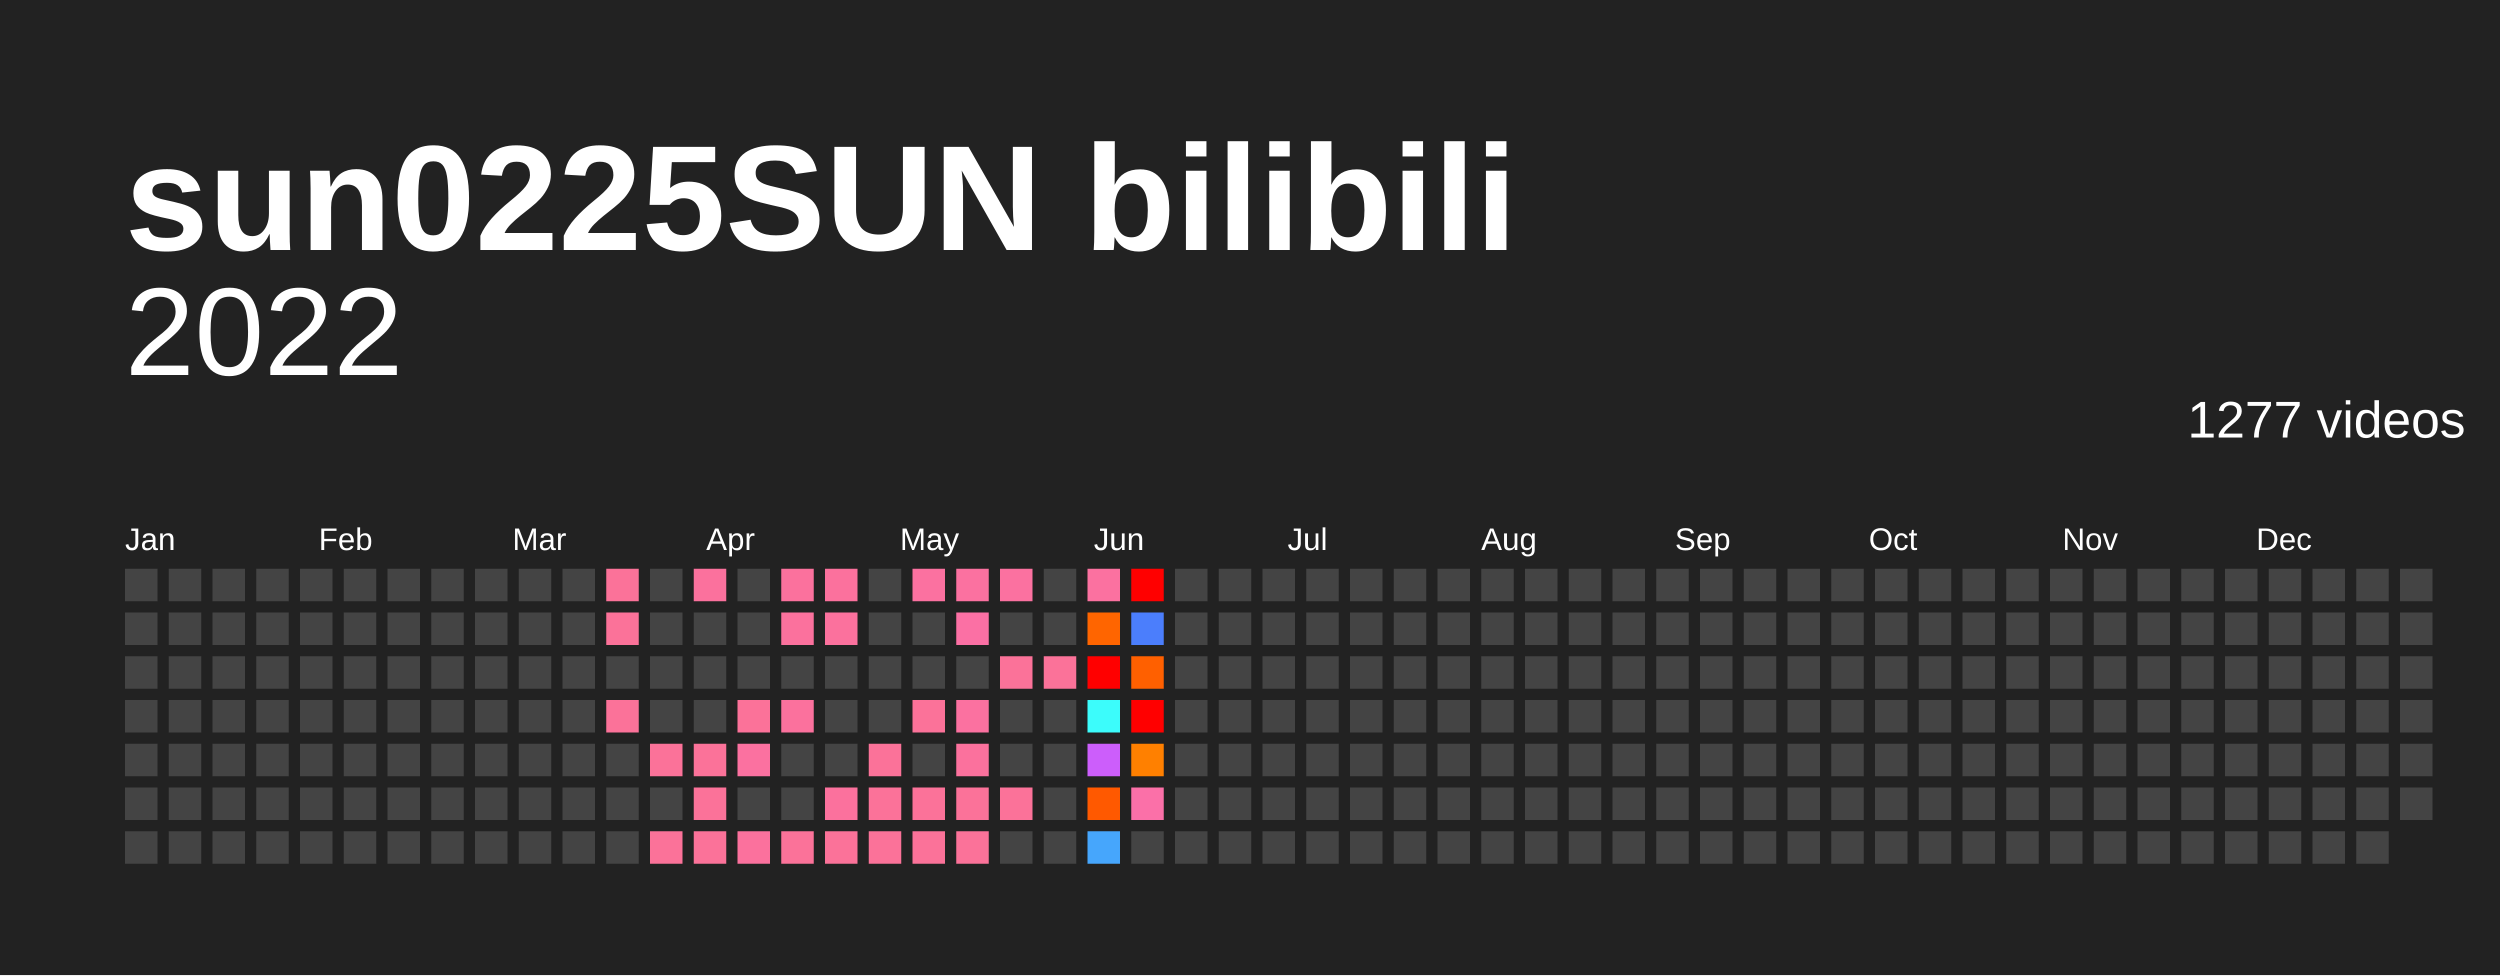
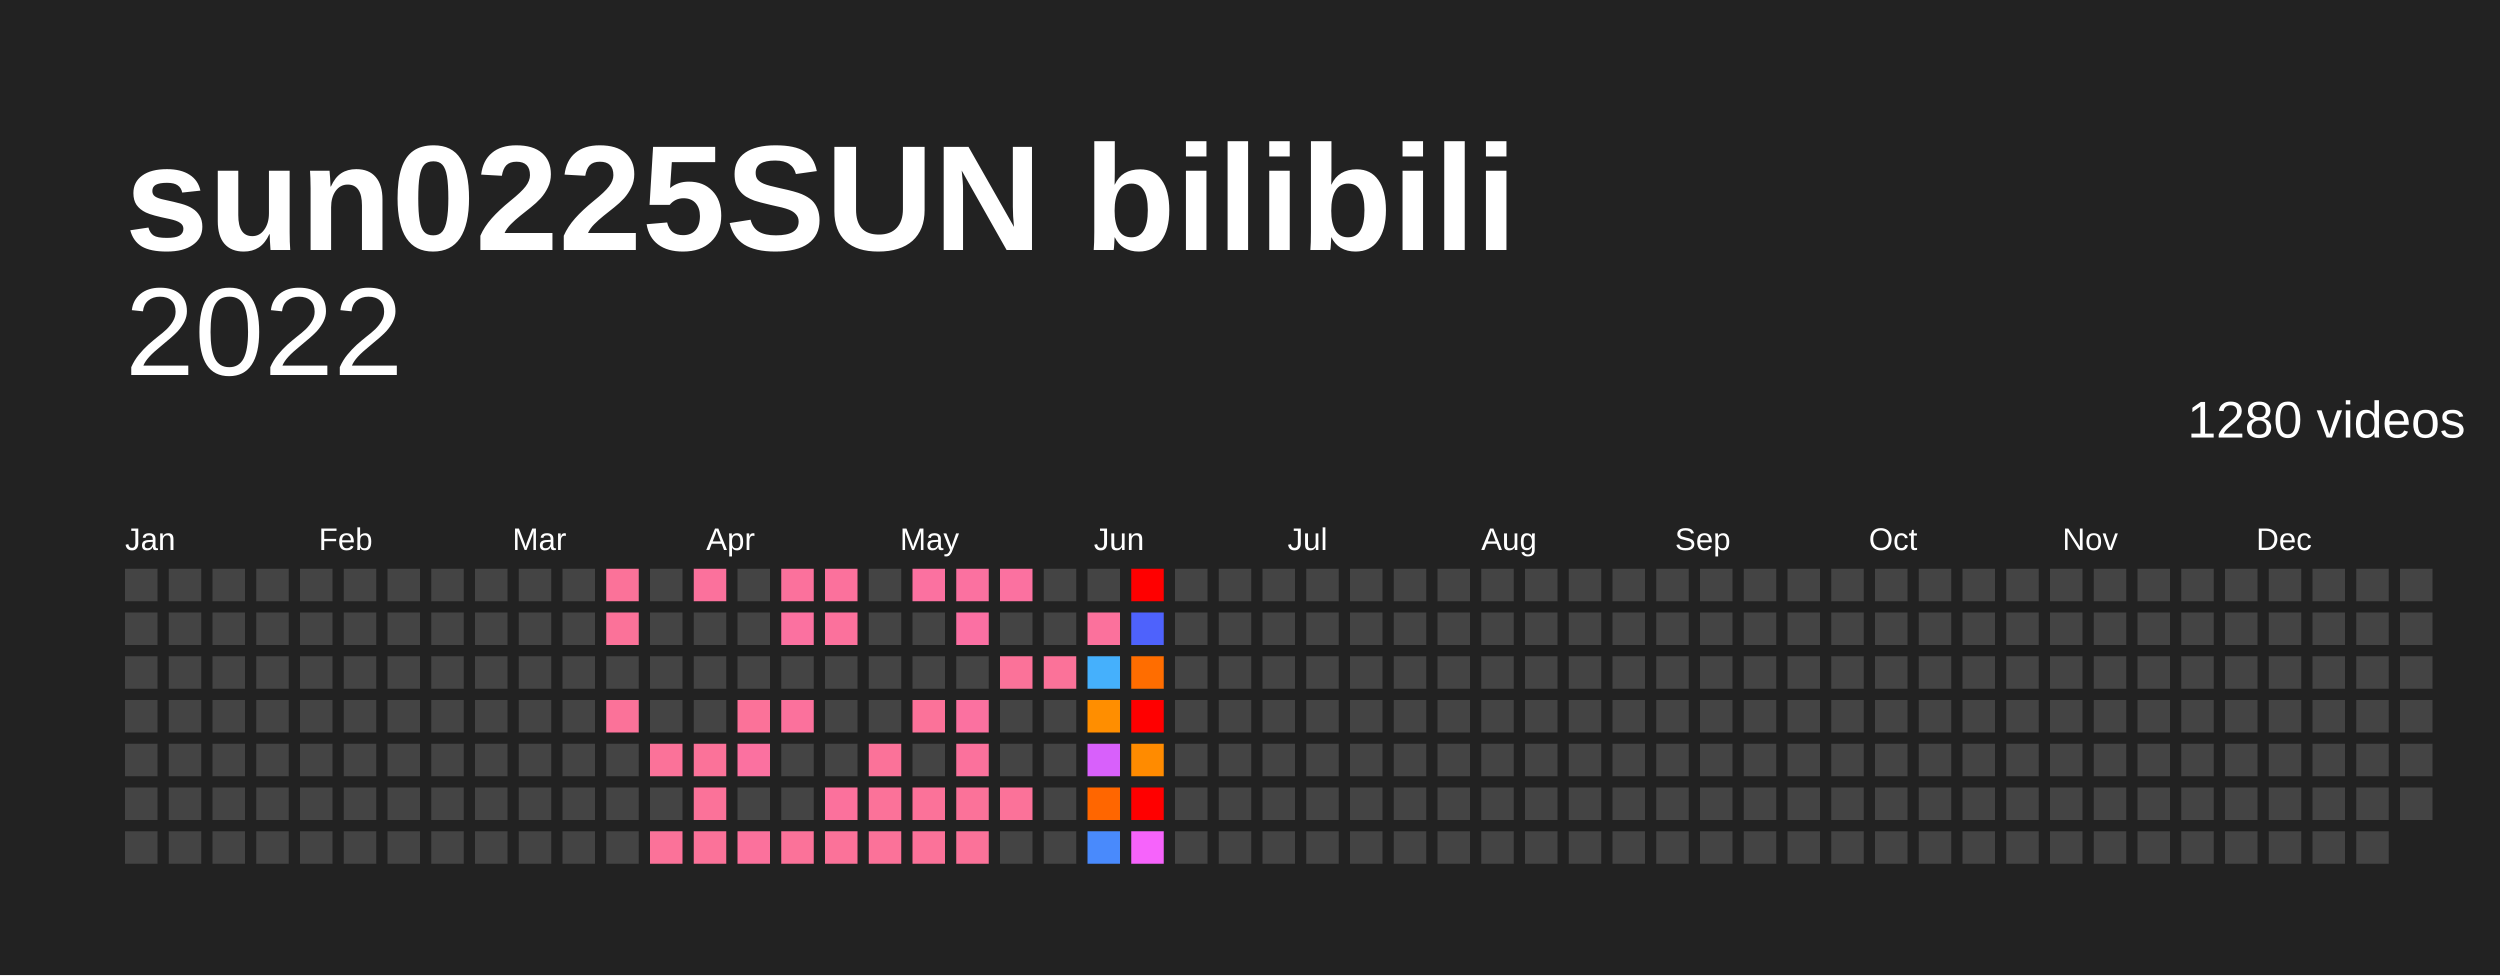
<svg xmlns="http://www.w3.org/2000/svg" baseProfile="full" height="78mm" version="1.1" viewBox="0,0,200,78" width="200mm">
  <defs />
  <rect fill="#222222" height="78" width="200" x="0" y="0" />
  <text fill="#FFFFFF" style="font-size:12px; font-family:Arial; font-weight:bold;" x="10" y="20">sun0225SUN bilibili</text>
  <text alignment-baseline="hanging" fill="#FFFFFF" style="font-size:10.0px; font-family:Arial;" x="10" y="30">2022</text>
-   <text alignment-baseline="hanging" fill="#FFFFFF" style="font-size:4.125px; font-family:Arial;" x="175" y="35">1277 videos</text>
+   <text alignment-baseline="hanging" fill="#FFFFFF" style="font-size:4.125px; font-family:Arial;" x="175" y="35">1280 videos</text>
  <text fill="#FFFFFF" style="font-size:2.5px; font-family:Arial" x="10.0" y="44">Jan</text>
  <text fill="#FFFFFF" style="font-size:2.5px; font-family:Arial" x="25.5" y="44">Feb</text>
  <text fill="#FFFFFF" style="font-size:2.5px; font-family:Arial" x="41.0" y="44">Mar</text>
  <text fill="#FFFFFF" style="font-size:2.5px; font-family:Arial" x="56.5" y="44">Apr</text>
  <text fill="#FFFFFF" style="font-size:2.5px; font-family:Arial" x="72.0" y="44">May</text>
  <text fill="#FFFFFF" style="font-size:2.5px; font-family:Arial" x="87.5" y="44">Jun</text>
  <text fill="#FFFFFF" style="font-size:2.5px; font-family:Arial" x="103.0" y="44">Jul</text>
  <text fill="#FFFFFF" style="font-size:2.5px; font-family:Arial" x="118.5" y="44">Aug</text>
  <text fill="#FFFFFF" style="font-size:2.5px; font-family:Arial" x="134.0" y="44">Sep</text>
  <text fill="#FFFFFF" style="font-size:2.5px; font-family:Arial" x="149.5" y="44">Oct</text>
  <text fill="#FFFFFF" style="font-size:2.5px; font-family:Arial" x="165.0" y="44">Nov</text>
  <text fill="#FFFFFF" style="font-size:2.5px; font-family:Arial" x="180.5" y="44">Dec</text>
  <rect fill="#444444" height="2.6" width="2.6" x="10.0" y="45.5" />
  <rect fill="#444444" height="2.6" width="2.6" x="10.0" y="49.0" />
  <rect fill="#444444" height="2.6" width="2.6" x="10.0" y="52.5" />
  <rect fill="#444444" height="2.6" width="2.6" x="10.0" y="56.0" />
  <rect fill="#444444" height="2.6" width="2.6" x="10.0" y="59.5" />
  <rect fill="#444444" height="2.6" width="2.6" x="10.0" y="63.0" />
  <rect fill="#444444" height="2.6" width="2.6" x="10.0" y="66.5" />
  <rect fill="#444444" height="2.6" width="2.6" x="13.5" y="45.5" />
  <rect fill="#444444" height="2.6" width="2.6" x="13.5" y="49.0" />
  <rect fill="#444444" height="2.6" width="2.6" x="13.5" y="52.5" />
  <rect fill="#444444" height="2.6" width="2.6" x="13.5" y="56.0" />
  <rect fill="#444444" height="2.6" width="2.6" x="13.5" y="59.5" />
  <rect fill="#444444" height="2.6" width="2.6" x="13.5" y="63.0" />
  <rect fill="#444444" height="2.6" width="2.6" x="13.5" y="66.5" />
  <rect fill="#444444" height="2.6" width="2.6" x="17.0" y="45.5" />
  <rect fill="#444444" height="2.6" width="2.6" x="17.0" y="49.0" />
  <rect fill="#444444" height="2.6" width="2.6" x="17.0" y="52.5" />
  <rect fill="#444444" height="2.6" width="2.6" x="17.0" y="56.0" />
  <rect fill="#444444" height="2.6" width="2.6" x="17.0" y="59.5" />
  <rect fill="#444444" height="2.6" width="2.6" x="17.0" y="63.0" />
  <rect fill="#444444" height="2.6" width="2.6" x="17.0" y="66.5" />
  <rect fill="#444444" height="2.6" width="2.6" x="20.5" y="45.5" />
  <rect fill="#444444" height="2.6" width="2.6" x="20.5" y="49.0" />
  <rect fill="#444444" height="2.6" width="2.6" x="20.5" y="52.5" />
  <rect fill="#444444" height="2.6" width="2.6" x="20.5" y="56.0" />
  <rect fill="#444444" height="2.6" width="2.6" x="20.5" y="59.5" />
  <rect fill="#444444" height="2.6" width="2.6" x="20.5" y="63.0" />
  <rect fill="#444444" height="2.6" width="2.6" x="20.5" y="66.5" />
  <rect fill="#444444" height="2.6" width="2.6" x="24.0" y="45.5" />
  <rect fill="#444444" height="2.6" width="2.6" x="24.0" y="49.0" />
  <rect fill="#444444" height="2.6" width="2.6" x="24.0" y="52.5" />
  <rect fill="#444444" height="2.6" width="2.6" x="24.0" y="56.0" />
  <rect fill="#444444" height="2.6" width="2.6" x="24.0" y="59.5" />
  <rect fill="#444444" height="2.6" width="2.6" x="24.0" y="63.0" />
  <rect fill="#444444" height="2.6" width="2.6" x="24.0" y="66.5" />
  <rect fill="#444444" height="2.6" width="2.6" x="27.5" y="45.5" />
  <rect fill="#444444" height="2.6" width="2.6" x="27.5" y="49.0" />
  <rect fill="#444444" height="2.6" width="2.6" x="27.5" y="52.5" />
  <rect fill="#444444" height="2.6" width="2.6" x="27.5" y="56.0" />
  <rect fill="#444444" height="2.6" width="2.6" x="27.5" y="59.5" />
  <rect fill="#444444" height="2.6" width="2.6" x="27.5" y="63.0" />
  <rect fill="#444444" height="2.6" width="2.6" x="27.5" y="66.5" />
  <rect fill="#444444" height="2.6" width="2.6" x="31.0" y="45.5" />
  <rect fill="#444444" height="2.6" width="2.6" x="31.0" y="49.0" />
  <rect fill="#444444" height="2.6" width="2.6" x="31.0" y="52.5" />
  <rect fill="#444444" height="2.6" width="2.6" x="31.0" y="56.0" />
  <rect fill="#444444" height="2.6" width="2.6" x="31.0" y="59.5" />
  <rect fill="#444444" height="2.6" width="2.6" x="31.0" y="63.0" />
  <rect fill="#444444" height="2.6" width="2.6" x="31.0" y="66.5" />
  <rect fill="#444444" height="2.6" width="2.6" x="34.5" y="45.5" />
  <rect fill="#444444" height="2.6" width="2.6" x="34.5" y="49.0" />
  <rect fill="#444444" height="2.6" width="2.6" x="34.5" y="52.5" />
  <rect fill="#444444" height="2.6" width="2.6" x="34.5" y="56.0" />
  <rect fill="#444444" height="2.6" width="2.6" x="34.5" y="59.5" />
  <rect fill="#444444" height="2.6" width="2.6" x="34.5" y="63.0" />
  <rect fill="#444444" height="2.6" width="2.6" x="34.5" y="66.5" />
  <rect fill="#444444" height="2.6" width="2.6" x="38.0" y="45.5" />
  <rect fill="#444444" height="2.6" width="2.6" x="38.0" y="49.0" />
  <rect fill="#444444" height="2.6" width="2.6" x="38.0" y="52.5" />
  <rect fill="#444444" height="2.6" width="2.6" x="38.0" y="56.0" />
  <rect fill="#444444" height="2.6" width="2.6" x="38.0" y="59.5" />
  <rect fill="#444444" height="2.6" width="2.6" x="38.0" y="63.0" />
  <rect fill="#444444" height="2.6" width="2.6" x="38.0" y="66.5" />
  <rect fill="#444444" height="2.6" width="2.6" x="41.5" y="45.5" />
  <rect fill="#444444" height="2.6" width="2.6" x="41.5" y="49.0" />
  <rect fill="#444444" height="2.6" width="2.6" x="41.5" y="52.5" />
  <rect fill="#444444" height="2.6" width="2.6" x="41.5" y="56.0" />
  <rect fill="#444444" height="2.6" width="2.6" x="41.5" y="59.5" />
  <rect fill="#444444" height="2.6" width="2.6" x="41.5" y="63.0" />
  <rect fill="#444444" height="2.6" width="2.6" x="41.5" y="66.5" />
  <rect fill="#444444" height="2.6" width="2.6" x="45.0" y="45.5" />
  <rect fill="#444444" height="2.6" width="2.6" x="45.0" y="49.0" />
  <rect fill="#444444" height="2.6" width="2.6" x="45.0" y="52.5" />
  <rect fill="#444444" height="2.6" width="2.6" x="45.0" y="56.0" />
  <rect fill="#444444" height="2.6" width="2.6" x="45.0" y="59.5" />
  <rect fill="#444444" height="2.6" width="2.6" x="45.0" y="63.0" />
  <rect fill="#444444" height="2.6" width="2.6" x="45.0" y="66.5" />
  <rect fill="#fb7299" height="2.6" width="2.6" x="48.5" y="45.5" />
  <rect fill="#fb7299" height="2.6" width="2.6" x="48.5" y="49.0" />
  <rect fill="#444444" height="2.6" width="2.6" x="48.5" y="52.5" />
  <rect fill="#fb7299" height="2.6" width="2.6" x="48.5" y="56.0" />
  <rect fill="#444444" height="2.6" width="2.6" x="48.5" y="59.5" />
  <rect fill="#444444" height="2.6" width="2.6" x="48.5" y="63.0" />
  <rect fill="#444444" height="2.6" width="2.6" x="48.5" y="66.5" />
  <rect fill="#444444" height="2.6" width="2.6" x="52.0" y="45.5" />
  <rect fill="#444444" height="2.6" width="2.6" x="52.0" y="49.0" />
  <rect fill="#444444" height="2.6" width="2.6" x="52.0" y="52.5" />
  <rect fill="#444444" height="2.6" width="2.6" x="52.0" y="56.0" />
  <rect fill="#fb7299" height="2.6" width="2.6" x="52.0" y="59.5" />
  <rect fill="#444444" height="2.6" width="2.6" x="52.0" y="63.0" />
  <rect fill="#fb7299" height="2.6" width="2.6" x="52.0" y="66.5" />
-   <rect fill="#fb719d" height="2.6" width="2.6" x="55.5" y="45.5" />
+   <rect fill="#fb719c" height="2.6" width="2.6" x="55.5" y="45.5" />
  <rect fill="#444444" height="2.6" width="2.6" x="55.5" y="49.0" />
  <rect fill="#444444" height="2.6" width="2.6" x="55.5" y="52.5" />
  <rect fill="#444444" height="2.6" width="2.6" x="55.5" y="56.0" />
  <rect fill="#fb7299" height="2.6" width="2.6" x="55.5" y="59.5" />
  <rect fill="#fb7299" height="2.6" width="2.6" x="55.5" y="63.0" />
  <rect fill="#fb7299" height="2.6" width="2.6" x="55.5" y="66.5" />
  <rect fill="#444444" height="2.6" width="2.6" x="59.0" y="45.5" />
  <rect fill="#444444" height="2.6" width="2.6" x="59.0" y="49.0" />
  <rect fill="#444444" height="2.6" width="2.6" x="59.0" y="52.5" />
  <rect fill="#fb7299" height="2.6" width="2.6" x="59.0" y="56.0" />
  <rect fill="#fb71a0" height="2.6" width="2.6" x="59.0" y="59.5" />
  <rect fill="#444444" height="2.6" width="2.6" x="59.0" y="63.0" />
-   <rect fill="#fb719d" height="2.6" width="2.6" x="59.0" y="66.5" />
-   <rect fill="#fb719d" height="2.6" width="2.6" x="62.5" y="45.5" />
-   <rect fill="#fb719d" height="2.6" width="2.6" x="62.5" y="49.0" />
+   <rect fill="#fb719c" height="2.6" width="2.6" x="59.0" y="66.5" />
+   <rect fill="#fb719c" height="2.6" width="2.6" x="62.5" y="45.5" />
+   <rect fill="#fb71a0" height="2.6" width="2.6" x="62.5" y="49.0" />
  <rect fill="#444444" height="2.6" width="2.6" x="62.5" y="52.5" />
-   <rect fill="#fb719d" height="2.6" width="2.6" x="62.5" y="56.0" />
+   <rect fill="#fb719c" height="2.6" width="2.6" x="62.5" y="56.0" />
  <rect fill="#444444" height="2.6" width="2.6" x="62.5" y="59.5" />
  <rect fill="#444444" height="2.6" width="2.6" x="62.5" y="63.0" />
  <rect fill="#fb7299" height="2.6" width="2.6" x="62.5" y="66.5" />
-   <rect fill="#fb719d" height="2.6" width="2.6" x="66.0" y="45.5" />
-   <rect fill="#fb719d" height="2.6" width="2.6" x="66.0" y="49.0" />
+   <rect fill="#fb719c" height="2.6" width="2.6" x="66.0" y="45.5" />
+   <rect fill="#fb719c" height="2.6" width="2.6" x="66.0" y="49.0" />
  <rect fill="#444444" height="2.6" width="2.6" x="66.0" y="52.5" />
  <rect fill="#444444" height="2.6" width="2.6" x="66.0" y="56.0" />
  <rect fill="#444444" height="2.6" width="2.6" x="66.0" y="59.5" />
-   <rect fill="#fb719d" height="2.6" width="2.6" x="66.0" y="63.0" />
+   <rect fill="#fb719c" height="2.6" width="2.6" x="66.0" y="63.0" />
  <rect fill="#fb7299" height="2.6" width="2.6" x="66.0" y="66.5" />
  <rect fill="#444444" height="2.6" width="2.6" x="69.5" y="45.5" />
  <rect fill="#444444" height="2.6" width="2.6" x="69.5" y="49.0" />
  <rect fill="#444444" height="2.6" width="2.6" x="69.5" y="52.5" />
  <rect fill="#444444" height="2.6" width="2.6" x="69.5" y="56.0" />
  <rect fill="#fb7299" height="2.6" width="2.6" x="69.5" y="59.5" />
  <rect fill="#fb7299" height="2.6" width="2.6" x="69.5" y="63.0" />
  <rect fill="#fb7299" height="2.6" width="2.6" x="69.5" y="66.5" />
  <rect fill="#fb71a0" height="2.6" width="2.6" x="73.0" y="45.5" />
  <rect fill="#444444" height="2.6" width="2.6" x="73.0" y="49.0" />
  <rect fill="#444444" height="2.6" width="2.6" x="73.0" y="52.5" />
  <rect fill="#fb7299" height="2.6" width="2.6" x="73.0" y="56.0" />
  <rect fill="#444444" height="2.6" width="2.6" x="73.0" y="59.5" />
  <rect fill="#fb7299" height="2.6" width="2.6" x="73.0" y="63.0" />
  <rect fill="#fb7299" height="2.6" width="2.6" x="73.0" y="66.5" />
  <rect fill="#fb71a0" height="2.6" width="2.6" x="76.5" y="45.5" />
-   <rect fill="#fb70a4" height="2.6" width="2.6" x="76.5" y="49.0" />
+   <rect fill="#fb70a3" height="2.6" width="2.6" x="76.5" y="49.0" />
  <rect fill="#444444" height="2.6" width="2.6" x="76.5" y="52.5" />
  <rect fill="#fb71a0" height="2.6" width="2.6" x="76.5" y="56.0" />
-   <rect fill="#fb719d" height="2.6" width="2.6" x="76.5" y="59.5" />
+   <rect fill="#fb719c" height="2.6" width="2.6" x="76.5" y="59.5" />
  <rect fill="#fb7299" height="2.6" width="2.6" x="76.5" y="63.0" />
  <rect fill="#fb7299" height="2.6" width="2.6" x="76.5" y="66.5" />
  <rect fill="#fb71a0" height="2.6" width="2.6" x="80.0" y="45.5" />
  <rect fill="#444444" height="2.6" width="2.6" x="80.0" y="49.0" />
  <rect fill="#fb7299" height="2.6" width="2.6" x="80.0" y="52.5" />
  <rect fill="#444444" height="2.6" width="2.6" x="80.0" y="56.0" />
  <rect fill="#444444" height="2.6" width="2.6" x="80.0" y="59.5" />
  <rect fill="#fb7299" height="2.6" width="2.6" x="80.0" y="63.0" />
  <rect fill="#444444" height="2.6" width="2.6" x="80.0" y="66.5" />
  <rect fill="#444444" height="2.6" width="2.6" x="83.5" y="45.5" />
  <rect fill="#444444" height="2.6" width="2.6" x="83.5" y="49.0" />
  <rect fill="#fb7299" height="2.6" width="2.6" x="83.5" y="52.5" />
  <rect fill="#444444" height="2.6" width="2.6" x="83.5" y="56.0" />
  <rect fill="#444444" height="2.6" width="2.6" x="83.5" y="59.5" />
  <rect fill="#444444" height="2.6" width="2.6" x="83.5" y="63.0" />
  <rect fill="#444444" height="2.6" width="2.6" x="83.5" y="66.5" />
-   <rect fill="#fb71a0" height="2.6" width="2.6" x="87.0" y="45.5" />
-   <rect fill="#ff6500" height="2.6" width="2.6" x="87.0" y="49.0" />
-   <rect fill="red" height="2.6" width="2.6" x="87.0" y="52.5" />
-   <rect fill="#3cfcfb" height="2.6" width="2.6" x="87.0" y="56.0" />
-   <rect fill="#cc5efb" height="2.6" width="2.6" x="87.0" y="59.5" />
-   <rect fill="#ff5900" height="2.6" width="2.6" x="87.0" y="63.0" />
-   <rect fill="#46a6fc" height="2.6" width="2.6" x="87.0" y="66.5" />
+   <rect fill="#444444" height="2.6" width="2.6" x="87.0" y="45.5" />
+   <rect fill="#fb719c" height="2.6" width="2.6" x="87.0" y="49.0" />
+   <rect fill="#45b0fc" height="2.6" width="2.6" x="87.0" y="52.5" />
+   <rect fill="#ff8e00" height="2.6" width="2.6" x="87.0" y="56.0" />
+   <rect fill="#d860fb" height="2.6" width="2.6" x="87.0" y="59.5" />
+   <rect fill="#ff6600" height="2.6" width="2.6" x="87.0" y="63.0" />
+   <rect fill="#498afc" height="2.6" width="2.6" x="87.0" y="66.5" />
  <rect fill="red" height="2.6" width="2.6" x="90.5" y="45.5" />
-   <rect fill="#4b7efc" height="2.6" width="2.6" x="90.5" y="49.0" />
-   <rect fill="#ff6000" height="2.6" width="2.6" x="90.5" y="52.5" />
+   <rect fill="#4e62fc" height="2.6" width="2.6" x="90.5" y="49.0" />
+   <rect fill="#ff6d00" height="2.6" width="2.6" x="90.5" y="52.5" />
  <rect fill="red" height="2.6" width="2.6" x="90.5" y="56.0" />
-   <rect fill="#ff8000" height="2.6" width="2.6" x="90.5" y="59.5" />
-   <rect fill="#fb70a8" height="2.6" width="2.6" x="90.5" y="63.0" />
-   <rect fill="#444444" height="2.6" width="2.6" x="90.5" y="66.5" />
+   <rect fill="#ff8b00" height="2.6" width="2.6" x="90.5" y="59.5" />
+   <rect fill="red" height="2.6" width="2.6" x="90.5" y="63.0" />
+   <rect fill="#f663fb" height="2.6" width="2.6" x="90.5" y="66.5" />
  <rect fill="#444444" height="2.6" width="2.6" x="94.0" y="45.5" />
  <rect fill="#444444" height="2.6" width="2.6" x="94.0" y="49.0" />
  <rect fill="#444444" height="2.6" width="2.6" x="94.0" y="52.5" />
  <rect fill="#444444" height="2.6" width="2.6" x="94.0" y="56.0" />
  <rect fill="#444444" height="2.6" width="2.6" x="94.0" y="59.5" />
  <rect fill="#444444" height="2.6" width="2.6" x="94.0" y="63.0" />
  <rect fill="#444444" height="2.6" width="2.6" x="94.0" y="66.5" />
  <rect fill="#444444" height="2.6" width="2.6" x="97.5" y="45.5" />
  <rect fill="#444444" height="2.6" width="2.6" x="97.5" y="49.0" />
  <rect fill="#444444" height="2.6" width="2.6" x="97.5" y="52.5" />
  <rect fill="#444444" height="2.6" width="2.6" x="97.5" y="56.0" />
  <rect fill="#444444" height="2.6" width="2.6" x="97.5" y="59.5" />
  <rect fill="#444444" height="2.6" width="2.6" x="97.5" y="63.0" />
  <rect fill="#444444" height="2.6" width="2.6" x="97.5" y="66.5" />
  <rect fill="#444444" height="2.6" width="2.6" x="101.0" y="45.5" />
  <rect fill="#444444" height="2.6" width="2.6" x="101.0" y="49.0" />
  <rect fill="#444444" height="2.6" width="2.6" x="101.0" y="52.5" />
  <rect fill="#444444" height="2.6" width="2.6" x="101.0" y="56.0" />
  <rect fill="#444444" height="2.6" width="2.6" x="101.0" y="59.5" />
  <rect fill="#444444" height="2.6" width="2.6" x="101.0" y="63.0" />
  <rect fill="#444444" height="2.6" width="2.6" x="101.0" y="66.5" />
  <rect fill="#444444" height="2.6" width="2.6" x="104.5" y="45.5" />
  <rect fill="#444444" height="2.6" width="2.6" x="104.5" y="49.0" />
  <rect fill="#444444" height="2.6" width="2.6" x="104.5" y="52.5" />
  <rect fill="#444444" height="2.6" width="2.6" x="104.5" y="56.0" />
  <rect fill="#444444" height="2.6" width="2.6" x="104.5" y="59.5" />
  <rect fill="#444444" height="2.6" width="2.6" x="104.5" y="63.0" />
  <rect fill="#444444" height="2.6" width="2.6" x="104.5" y="66.5" />
  <rect fill="#444444" height="2.6" width="2.6" x="108.0" y="45.5" />
  <rect fill="#444444" height="2.6" width="2.6" x="108.0" y="49.0" />
  <rect fill="#444444" height="2.6" width="2.6" x="108.0" y="52.5" />
  <rect fill="#444444" height="2.6" width="2.6" x="108.0" y="56.0" />
  <rect fill="#444444" height="2.6" width="2.6" x="108.0" y="59.5" />
  <rect fill="#444444" height="2.6" width="2.6" x="108.0" y="63.0" />
  <rect fill="#444444" height="2.6" width="2.6" x="108.0" y="66.5" />
  <rect fill="#444444" height="2.6" width="2.6" x="111.5" y="45.5" />
  <rect fill="#444444" height="2.6" width="2.6" x="111.5" y="49.0" />
  <rect fill="#444444" height="2.6" width="2.6" x="111.5" y="52.5" />
  <rect fill="#444444" height="2.6" width="2.6" x="111.5" y="56.0" />
  <rect fill="#444444" height="2.6" width="2.6" x="111.5" y="59.5" />
  <rect fill="#444444" height="2.6" width="2.6" x="111.5" y="63.0" />
  <rect fill="#444444" height="2.6" width="2.6" x="111.5" y="66.5" />
  <rect fill="#444444" height="2.6" width="2.6" x="115.0" y="45.5" />
  <rect fill="#444444" height="2.6" width="2.6" x="115.0" y="49.0" />
  <rect fill="#444444" height="2.6" width="2.6" x="115.0" y="52.5" />
  <rect fill="#444444" height="2.6" width="2.6" x="115.0" y="56.0" />
  <rect fill="#444444" height="2.6" width="2.6" x="115.0" y="59.5" />
  <rect fill="#444444" height="2.6" width="2.6" x="115.0" y="63.0" />
  <rect fill="#444444" height="2.6" width="2.6" x="115.0" y="66.5" />
  <rect fill="#444444" height="2.6" width="2.6" x="118.5" y="45.5" />
  <rect fill="#444444" height="2.6" width="2.6" x="118.5" y="49.0" />
  <rect fill="#444444" height="2.6" width="2.6" x="118.5" y="52.5" />
  <rect fill="#444444" height="2.6" width="2.6" x="118.5" y="56.0" />
  <rect fill="#444444" height="2.6" width="2.6" x="118.5" y="59.5" />
  <rect fill="#444444" height="2.6" width="2.6" x="118.5" y="63.0" />
  <rect fill="#444444" height="2.6" width="2.6" x="118.5" y="66.5" />
  <rect fill="#444444" height="2.6" width="2.6" x="122.0" y="45.5" />
  <rect fill="#444444" height="2.6" width="2.6" x="122.0" y="49.0" />
  <rect fill="#444444" height="2.6" width="2.6" x="122.0" y="52.5" />
  <rect fill="#444444" height="2.6" width="2.6" x="122.0" y="56.0" />
  <rect fill="#444444" height="2.6" width="2.6" x="122.0" y="59.5" />
  <rect fill="#444444" height="2.6" width="2.6" x="122.0" y="63.0" />
  <rect fill="#444444" height="2.6" width="2.6" x="122.0" y="66.5" />
  <rect fill="#444444" height="2.6" width="2.6" x="125.5" y="45.5" />
  <rect fill="#444444" height="2.6" width="2.6" x="125.5" y="49.0" />
  <rect fill="#444444" height="2.6" width="2.6" x="125.5" y="52.5" />
  <rect fill="#444444" height="2.6" width="2.6" x="125.5" y="56.0" />
  <rect fill="#444444" height="2.6" width="2.6" x="125.5" y="59.5" />
  <rect fill="#444444" height="2.6" width="2.6" x="125.5" y="63.0" />
  <rect fill="#444444" height="2.6" width="2.6" x="125.5" y="66.5" />
  <rect fill="#444444" height="2.6" width="2.6" x="129.0" y="45.5" />
  <rect fill="#444444" height="2.6" width="2.6" x="129.0" y="49.0" />
  <rect fill="#444444" height="2.6" width="2.6" x="129.0" y="52.5" />
  <rect fill="#444444" height="2.6" width="2.6" x="129.0" y="56.0" />
  <rect fill="#444444" height="2.6" width="2.6" x="129.0" y="59.5" />
  <rect fill="#444444" height="2.6" width="2.6" x="129.0" y="63.0" />
  <rect fill="#444444" height="2.6" width="2.6" x="129.0" y="66.5" />
  <rect fill="#444444" height="2.6" width="2.6" x="132.5" y="45.5" />
  <rect fill="#444444" height="2.6" width="2.6" x="132.5" y="49.0" />
  <rect fill="#444444" height="2.6" width="2.6" x="132.5" y="52.5" />
  <rect fill="#444444" height="2.6" width="2.6" x="132.5" y="56.0" />
  <rect fill="#444444" height="2.6" width="2.6" x="132.5" y="59.5" />
  <rect fill="#444444" height="2.6" width="2.6" x="132.5" y="63.0" />
  <rect fill="#444444" height="2.6" width="2.6" x="132.5" y="66.5" />
  <rect fill="#444444" height="2.6" width="2.6" x="136.0" y="45.5" />
  <rect fill="#444444" height="2.6" width="2.6" x="136.0" y="49.0" />
  <rect fill="#444444" height="2.6" width="2.6" x="136.0" y="52.5" />
  <rect fill="#444444" height="2.6" width="2.6" x="136.0" y="56.0" />
  <rect fill="#444444" height="2.6" width="2.6" x="136.0" y="59.5" />
  <rect fill="#444444" height="2.6" width="2.6" x="136.0" y="63.0" />
  <rect fill="#444444" height="2.6" width="2.6" x="136.0" y="66.5" />
  <rect fill="#444444" height="2.6" width="2.6" x="139.5" y="45.5" />
  <rect fill="#444444" height="2.6" width="2.6" x="139.5" y="49.0" />
  <rect fill="#444444" height="2.6" width="2.6" x="139.5" y="52.5" />
  <rect fill="#444444" height="2.6" width="2.6" x="139.5" y="56.0" />
  <rect fill="#444444" height="2.6" width="2.6" x="139.5" y="59.5" />
  <rect fill="#444444" height="2.6" width="2.6" x="139.5" y="63.0" />
  <rect fill="#444444" height="2.6" width="2.6" x="139.5" y="66.5" />
  <rect fill="#444444" height="2.6" width="2.6" x="143.0" y="45.5" />
  <rect fill="#444444" height="2.6" width="2.6" x="143.0" y="49.0" />
  <rect fill="#444444" height="2.6" width="2.6" x="143.0" y="52.5" />
  <rect fill="#444444" height="2.6" width="2.6" x="143.0" y="56.0" />
  <rect fill="#444444" height="2.6" width="2.6" x="143.0" y="59.5" />
  <rect fill="#444444" height="2.6" width="2.6" x="143.0" y="63.0" />
  <rect fill="#444444" height="2.6" width="2.6" x="143.0" y="66.5" />
  <rect fill="#444444" height="2.6" width="2.6" x="146.5" y="45.5" />
  <rect fill="#444444" height="2.6" width="2.6" x="146.5" y="49.0" />
  <rect fill="#444444" height="2.6" width="2.6" x="146.5" y="52.5" />
  <rect fill="#444444" height="2.6" width="2.6" x="146.5" y="56.0" />
  <rect fill="#444444" height="2.6" width="2.6" x="146.5" y="59.5" />
  <rect fill="#444444" height="2.6" width="2.6" x="146.5" y="63.0" />
  <rect fill="#444444" height="2.6" width="2.6" x="146.5" y="66.5" />
  <rect fill="#444444" height="2.6" width="2.6" x="150.0" y="45.5" />
  <rect fill="#444444" height="2.6" width="2.6" x="150.0" y="49.0" />
  <rect fill="#444444" height="2.6" width="2.6" x="150.0" y="52.5" />
  <rect fill="#444444" height="2.6" width="2.6" x="150.0" y="56.0" />
  <rect fill="#444444" height="2.6" width="2.6" x="150.0" y="59.5" />
  <rect fill="#444444" height="2.6" width="2.6" x="150.0" y="63.0" />
  <rect fill="#444444" height="2.6" width="2.6" x="150.0" y="66.5" />
  <rect fill="#444444" height="2.6" width="2.6" x="153.5" y="45.5" />
  <rect fill="#444444" height="2.6" width="2.6" x="153.5" y="49.0" />
  <rect fill="#444444" height="2.6" width="2.6" x="153.5" y="52.5" />
  <rect fill="#444444" height="2.6" width="2.6" x="153.5" y="56.0" />
  <rect fill="#444444" height="2.6" width="2.6" x="153.5" y="59.5" />
  <rect fill="#444444" height="2.6" width="2.6" x="153.5" y="63.0" />
  <rect fill="#444444" height="2.6" width="2.6" x="153.5" y="66.5" />
  <rect fill="#444444" height="2.6" width="2.6" x="157.0" y="45.5" />
  <rect fill="#444444" height="2.6" width="2.6" x="157.0" y="49.0" />
  <rect fill="#444444" height="2.6" width="2.6" x="157.0" y="52.5" />
  <rect fill="#444444" height="2.6" width="2.6" x="157.0" y="56.0" />
  <rect fill="#444444" height="2.6" width="2.6" x="157.0" y="59.5" />
  <rect fill="#444444" height="2.6" width="2.6" x="157.0" y="63.0" />
  <rect fill="#444444" height="2.6" width="2.6" x="157.0" y="66.5" />
  <rect fill="#444444" height="2.6" width="2.6" x="160.5" y="45.5" />
  <rect fill="#444444" height="2.6" width="2.6" x="160.5" y="49.0" />
  <rect fill="#444444" height="2.6" width="2.6" x="160.5" y="52.5" />
  <rect fill="#444444" height="2.6" width="2.6" x="160.5" y="56.0" />
  <rect fill="#444444" height="2.6" width="2.6" x="160.5" y="59.5" />
  <rect fill="#444444" height="2.6" width="2.6" x="160.5" y="63.0" />
  <rect fill="#444444" height="2.6" width="2.6" x="160.5" y="66.5" />
  <rect fill="#444444" height="2.6" width="2.6" x="164.0" y="45.5" />
  <rect fill="#444444" height="2.6" width="2.6" x="164.0" y="49.0" />
  <rect fill="#444444" height="2.6" width="2.6" x="164.0" y="52.5" />
  <rect fill="#444444" height="2.6" width="2.6" x="164.0" y="56.0" />
  <rect fill="#444444" height="2.6" width="2.6" x="164.0" y="59.5" />
  <rect fill="#444444" height="2.6" width="2.6" x="164.0" y="63.0" />
  <rect fill="#444444" height="2.6" width="2.6" x="164.0" y="66.5" />
  <rect fill="#444444" height="2.6" width="2.6" x="167.5" y="45.5" />
  <rect fill="#444444" height="2.6" width="2.6" x="167.5" y="49.0" />
  <rect fill="#444444" height="2.6" width="2.6" x="167.5" y="52.5" />
  <rect fill="#444444" height="2.6" width="2.6" x="167.5" y="56.0" />
  <rect fill="#444444" height="2.6" width="2.6" x="167.5" y="59.5" />
  <rect fill="#444444" height="2.6" width="2.6" x="167.5" y="63.0" />
  <rect fill="#444444" height="2.6" width="2.6" x="167.5" y="66.5" />
  <rect fill="#444444" height="2.6" width="2.6" x="171.0" y="45.5" />
  <rect fill="#444444" height="2.6" width="2.6" x="171.0" y="49.0" />
  <rect fill="#444444" height="2.6" width="2.6" x="171.0" y="52.5" />
  <rect fill="#444444" height="2.6" width="2.6" x="171.0" y="56.0" />
  <rect fill="#444444" height="2.6" width="2.6" x="171.0" y="59.5" />
  <rect fill="#444444" height="2.6" width="2.6" x="171.0" y="63.0" />
  <rect fill="#444444" height="2.6" width="2.6" x="171.0" y="66.5" />
  <rect fill="#444444" height="2.6" width="2.6" x="174.5" y="45.5" />
  <rect fill="#444444" height="2.6" width="2.6" x="174.5" y="49.0" />
  <rect fill="#444444" height="2.6" width="2.6" x="174.5" y="52.5" />
  <rect fill="#444444" height="2.6" width="2.6" x="174.5" y="56.0" />
  <rect fill="#444444" height="2.6" width="2.6" x="174.5" y="59.5" />
  <rect fill="#444444" height="2.6" width="2.6" x="174.5" y="63.0" />
  <rect fill="#444444" height="2.6" width="2.6" x="174.5" y="66.5" />
  <rect fill="#444444" height="2.6" width="2.6" x="178.0" y="45.5" />
  <rect fill="#444444" height="2.6" width="2.6" x="178.0" y="49.0" />
  <rect fill="#444444" height="2.6" width="2.6" x="178.0" y="52.5" />
  <rect fill="#444444" height="2.6" width="2.6" x="178.0" y="56.0" />
  <rect fill="#444444" height="2.6" width="2.6" x="178.0" y="59.5" />
  <rect fill="#444444" height="2.6" width="2.6" x="178.0" y="63.0" />
  <rect fill="#444444" height="2.6" width="2.6" x="178.0" y="66.5" />
  <rect fill="#444444" height="2.6" width="2.6" x="181.5" y="45.5" />
  <rect fill="#444444" height="2.6" width="2.6" x="181.5" y="49.0" />
  <rect fill="#444444" height="2.6" width="2.6" x="181.5" y="52.5" />
  <rect fill="#444444" height="2.6" width="2.6" x="181.5" y="56.0" />
  <rect fill="#444444" height="2.6" width="2.6" x="181.5" y="59.5" />
  <rect fill="#444444" height="2.6" width="2.6" x="181.5" y="63.0" />
  <rect fill="#444444" height="2.6" width="2.6" x="181.5" y="66.5" />
  <rect fill="#444444" height="2.6" width="2.6" x="185.0" y="45.5" />
  <rect fill="#444444" height="2.6" width="2.6" x="185.0" y="49.0" />
  <rect fill="#444444" height="2.6" width="2.6" x="185.0" y="52.5" />
  <rect fill="#444444" height="2.6" width="2.6" x="185.0" y="56.0" />
  <rect fill="#444444" height="2.6" width="2.6" x="185.0" y="59.5" />
  <rect fill="#444444" height="2.6" width="2.6" x="185.0" y="63.0" />
  <rect fill="#444444" height="2.6" width="2.6" x="185.0" y="66.5" />
  <rect fill="#444444" height="2.6" width="2.6" x="188.5" y="45.5" />
  <rect fill="#444444" height="2.6" width="2.6" x="188.5" y="49.0" />
  <rect fill="#444444" height="2.6" width="2.6" x="188.5" y="52.5" />
  <rect fill="#444444" height="2.6" width="2.6" x="188.5" y="56.0" />
  <rect fill="#444444" height="2.6" width="2.6" x="188.5" y="59.5" />
  <rect fill="#444444" height="2.6" width="2.6" x="188.5" y="63.0" />
  <rect fill="#444444" height="2.6" width="2.6" x="188.5" y="66.5" />
  <rect fill="#444444" height="2.6" width="2.6" x="192.0" y="45.5" />
  <rect fill="#444444" height="2.6" width="2.6" x="192.0" y="49.0" />
  <rect fill="#444444" height="2.6" width="2.6" x="192.0" y="52.5" />
  <rect fill="#444444" height="2.6" width="2.6" x="192.0" y="56.0" />
  <rect fill="#444444" height="2.6" width="2.6" x="192.0" y="59.5" />
  <rect fill="#444444" height="2.6" width="2.6" x="192.0" y="63.0" />
</svg>
